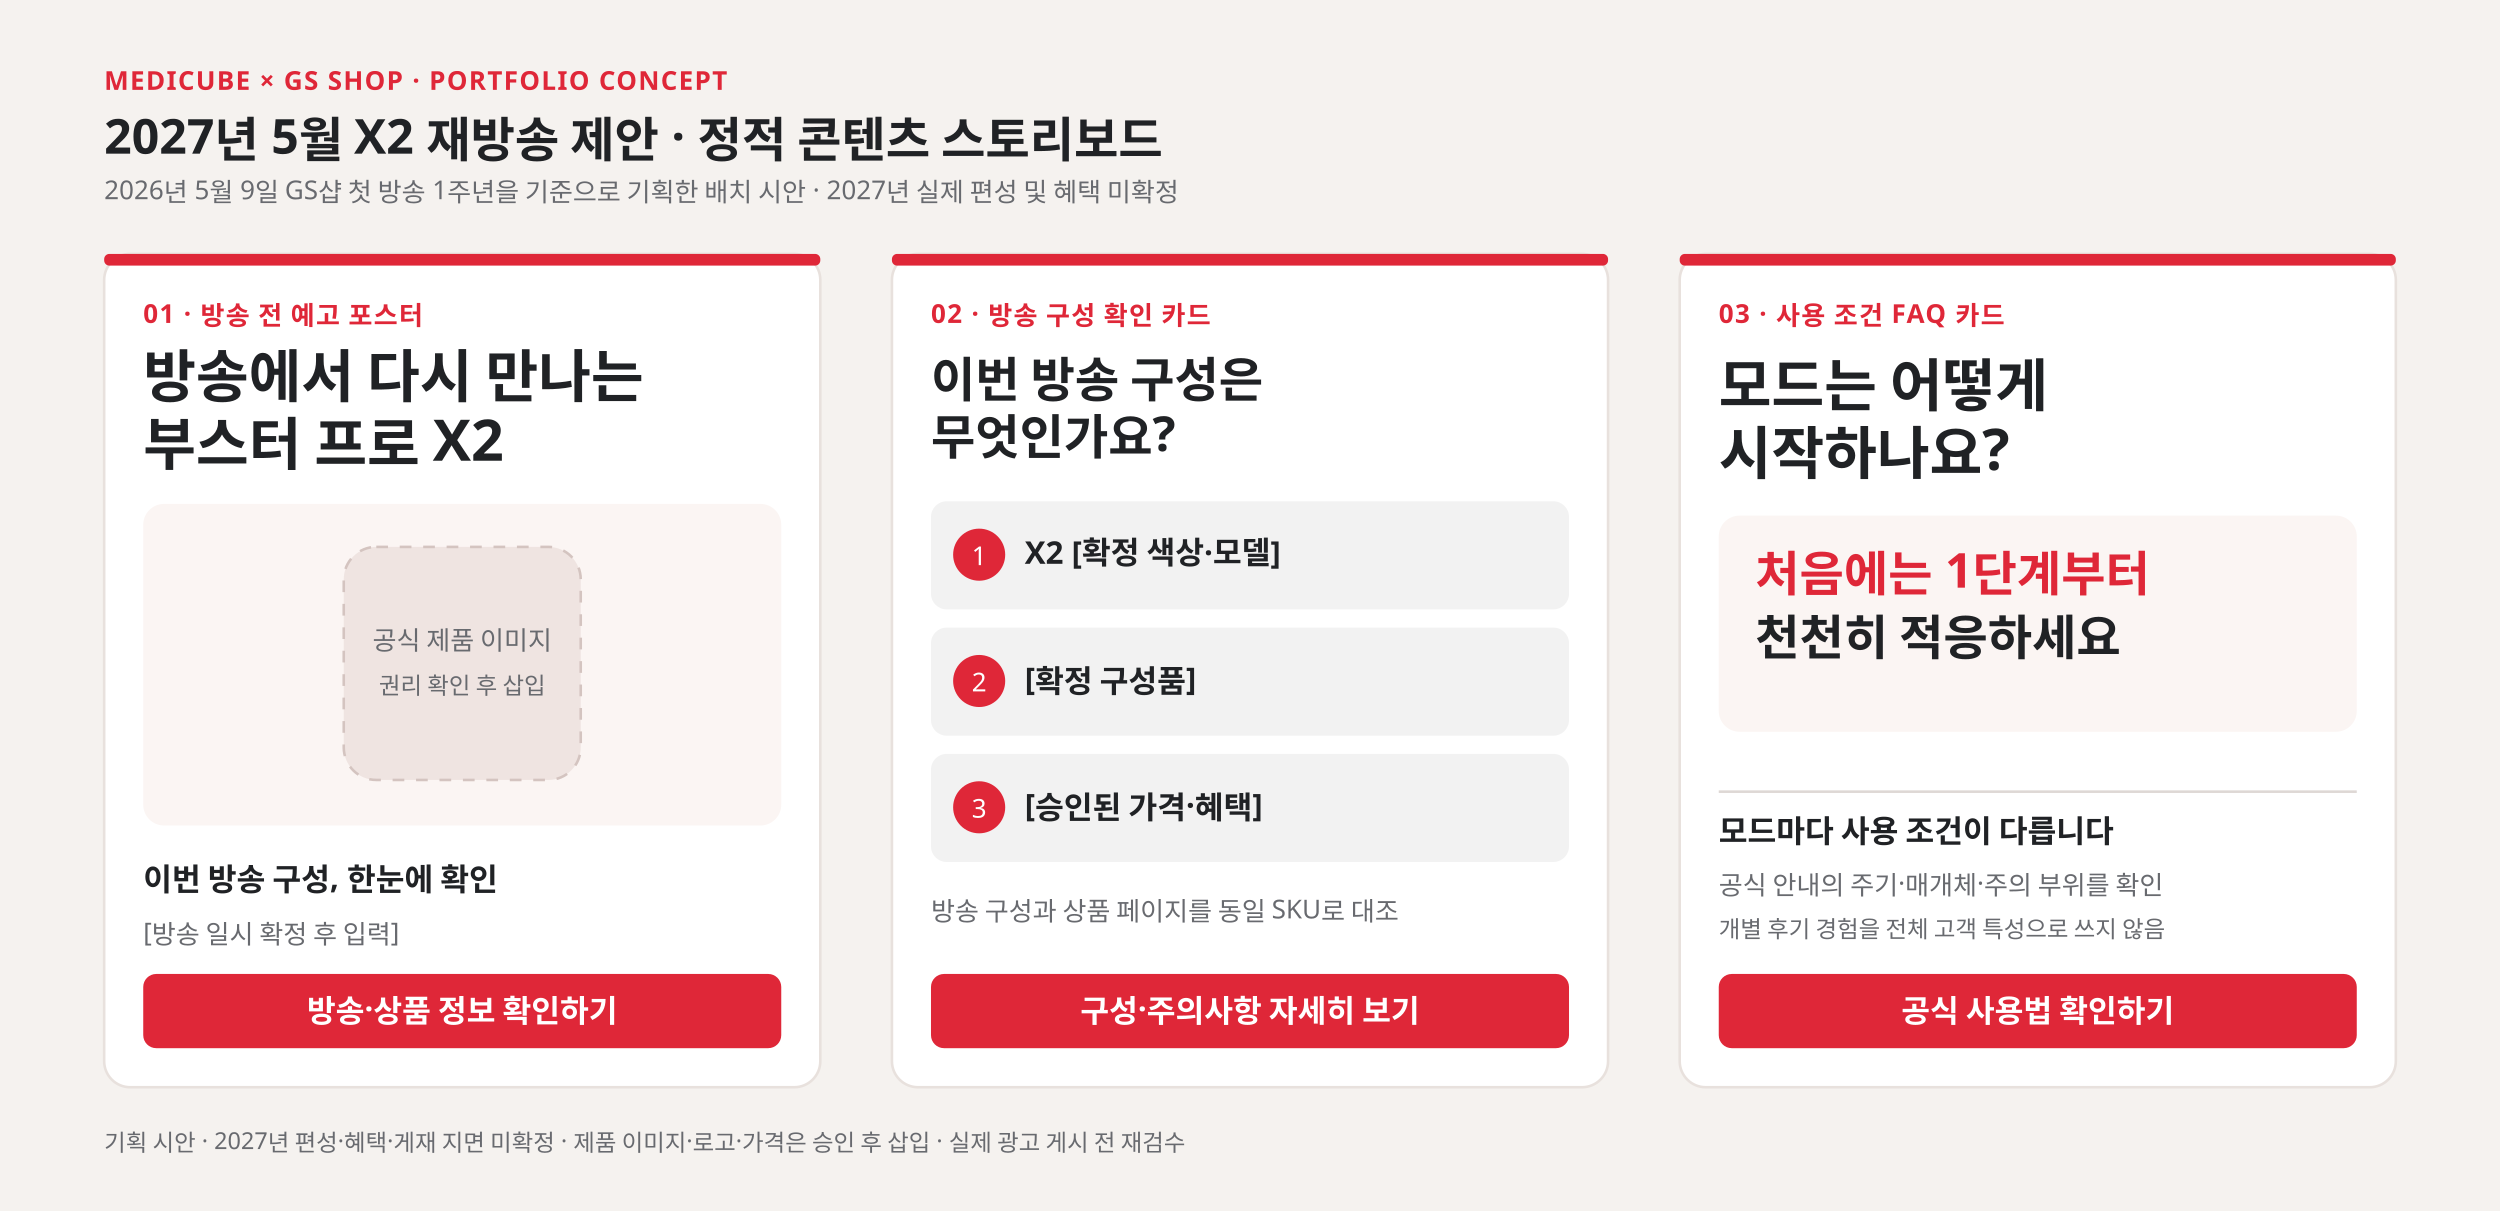
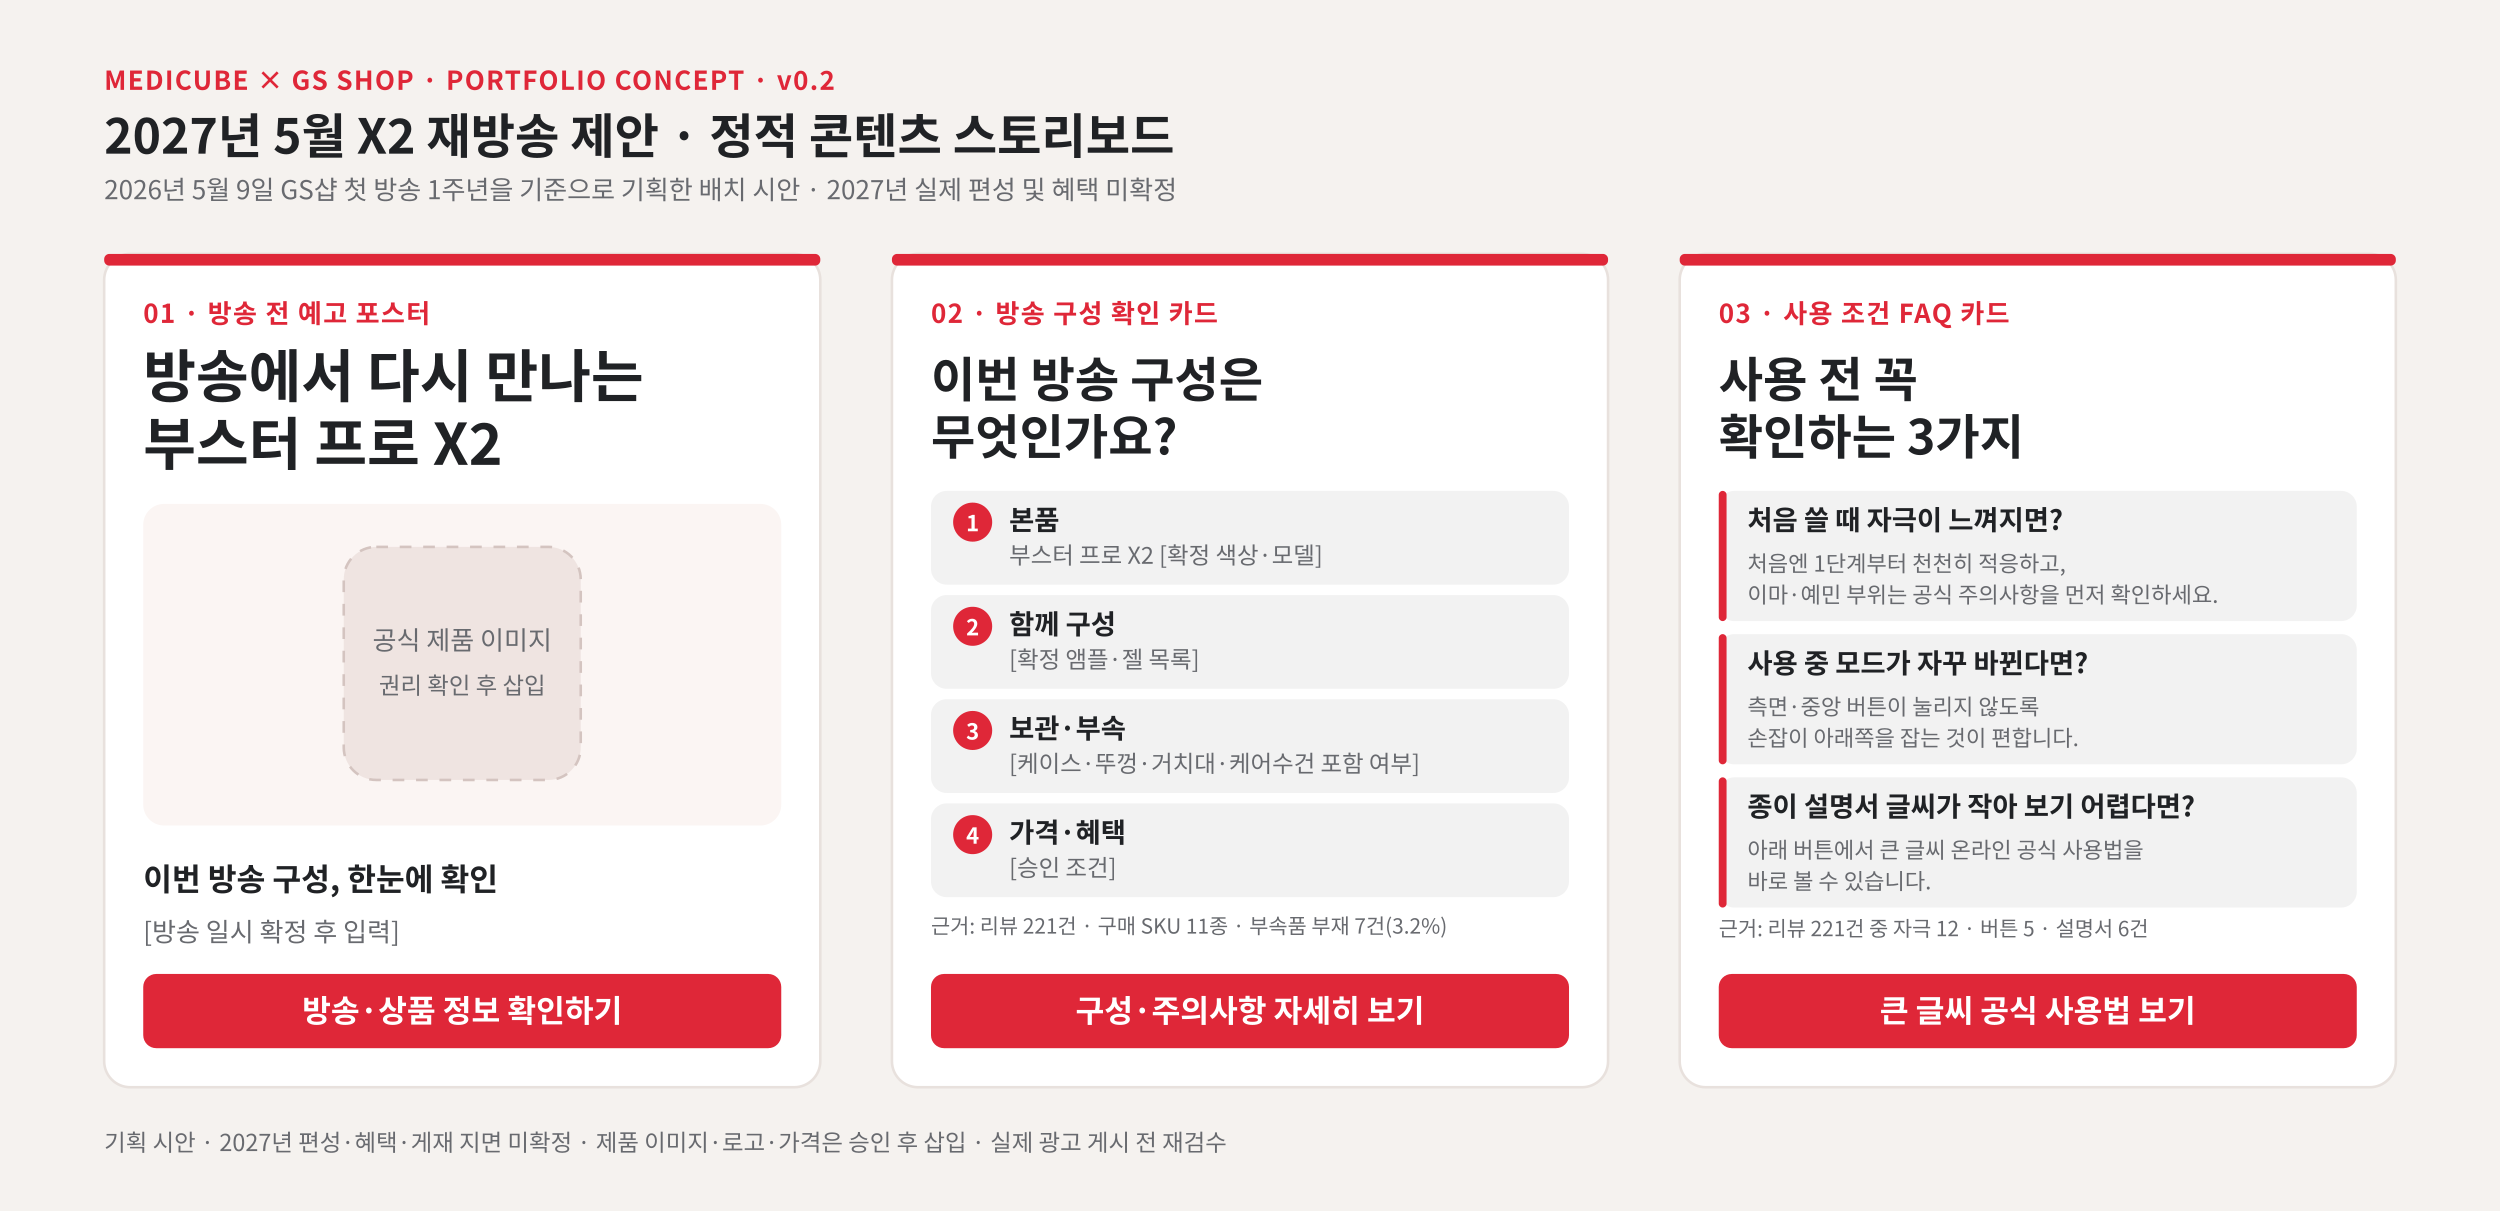
- <svg xmlns="http://www.w3.org/2000/svg" viewBox="0 0 1920 930" role="img" aria-label="GS샵 부스터 프로 X2 2027년 5월 재방송 제안의 정적 콘텐츠 3면 스토리보드">
+ <svg xmlns="http://www.w3.org/2000/svg" viewBox="0 0 1920 930" role="img" aria-label="GS샵 부스터 프로 X2 2027년 5월 재방송 제안의 정적 콘텐츠 3면 스토리보드 v0.2">
  <defs>
    <style>
-       .bg{fill:#f5f2ef}.panel{fill:#fff;stroke:#e8e1dd;stroke-width:2}.red{fill:#df2738}.ink{fill:#202225}.muted{fill:#686a6f}.line{stroke:#ded8d5;stroke-width:2}.soft{fill:#fbf5f3}.soft2{fill:#f2f2f2}.small{font:500 20px 'Apple SD Gothic Neo','Noto Sans KR',sans-serif}.label{font:700 20px 'Apple SD Gothic Neo','Noto Sans KR',sans-serif;letter-spacing:1px}.body{font:600 24px 'Apple SD Gothic Neo','Noto Sans KR',sans-serif}.title{font:800 37px 'Apple SD Gothic Neo','Noto Sans KR',sans-serif}.big{font:800 44px 'Apple SD Gothic Neo','Noto Sans KR',sans-serif}.note{font:500 18px 'Apple SD Gothic Neo','Noto Sans KR',sans-serif}
+       .bg{fill:#f5f2ef}.panel{fill:#fff;stroke:#e8e1dd;stroke-width:2}.red{fill:#df2738}.ink{fill:#202225}.muted{fill:#686a6f}.line{stroke:#ded8d5;stroke-width:2}.soft{fill:#fbf5f3}.soft2{fill:#f2f2f2}
+       text{font-family:'Apple SD Gothic Neo','Noto Sans CJK KR','Noto Sans KR','Malgun Gothic',sans-serif}
+       .small{font-size:20px;font-weight:500}.label{font-size:20px;font-weight:700;letter-spacing:1px}.body{font-size:24px;font-weight:600}.title{font-size:37px;font-weight:800}.big{font-size:44px;font-weight:800}.note{font-size:18px;font-weight:500}.note17{font-size:17px;font-weight:500}.q{font-size:21px;font-weight:700}.tiny{font-size:16px;font-weight:500}.num{font-size:17px;font-weight:800}
    </style>
  </defs>
  <rect width="1920" height="930" class="bg" />
-   <text x="80" y="69" class="label red">MEDICUBE × GS SHOP · PORTFOLIO CONCEPT</text>
+   <text x="80" y="69" class="label red">MEDICUBE × GS SHOP · PORTFOLIO CONCEPT · v0.2</text>
  <text x="80" y="118" class="title ink">2027년 5월 X2 재방송 제안 · 정적 콘텐츠 스토리보드</text>
  <text x="80" y="153" class="small muted">2026년 5월 9일 GS샵 첫 방송 1주년을 기준으로 기획한 배치 시안 · 2027년 실제 편성 및 혜택 미확정</text>
  <g transform="translate(80 195)">
    <rect width="550" height="640" rx="20" class="panel" />
    <rect width="550" height="9" rx="4" class="red" />
    <text x="30" y="53" class="label red">01 · 방송 전 예고 포스터</text>
    <text x="30" y="110" class="big ink">방송에서 다시 만나는</text>
    <text x="30" y="162" class="big ink">부스터 프로 X2</text>
    <rect x="30" y="192" width="490" height="247" rx="16" class="soft" />
    <rect x="184" y="225" width="182" height="179" rx="25" fill="#efe4e1" stroke="#d4c4c0" stroke-dasharray="9 9" stroke-width="2" />
    <text x="275" y="304" text-anchor="middle" class="small muted">공식 제품 이미지</text>
    <text x="275" y="338" text-anchor="middle" class="note muted">권리 확인 후 삽입</text>
    <text x="30" y="489" class="body ink">이번 방송 구성, 한눈에 확인</text>
    <text x="30" y="528" class="small muted">[방송 일시 확정 후 입력]</text>
    <rect x="30" y="553" width="490" height="57" rx="10" class="red" />
    <text x="275" y="590" text-anchor="middle" class="body" fill="#fff">방송·상품 정보 확인하기</text>
  </g>
  <g transform="translate(685 195)">
    <rect width="550" height="640" rx="20" class="panel" />
    <rect width="550" height="9" rx="4" class="red" />
    <text x="30" y="53" class="label red">02 · 방송 구성 확인 카드</text>
    <text x="30" y="110" class="title ink">이번 방송 구성은</text>
    <text x="30" y="154" class="title ink">무엇인가요?</text>
-     <rect x="30" y="190" width="490" height="83" rx="12" class="soft2" />
-     <circle cx="67" cy="231" r="20" class="red" />
-     <text x="67" y="239" text-anchor="middle" class="small" fill="#fff">1</text>
-     <text x="102" y="238" class="body ink">X2 [확정 색상·모델]</text>
-     <rect x="30" y="287" width="490" height="83" rx="12" class="soft2" />
-     <circle cx="67" cy="328" r="20" class="red" />
-     <text x="67" y="336" text-anchor="middle" class="small" fill="#fff">2</text>
-     <text x="102" y="335" class="body ink">[확정 구성품]</text>
-     <rect x="30" y="384" width="490" height="83" rx="12" class="soft2" />
-     <circle cx="67" cy="425" r="20" class="red" />
-     <text x="67" y="433" text-anchor="middle" class="small" fill="#fff">3</text>
-     <text x="102" y="432" class="body ink">[승인된 가격·혜택]</text>
-     <text x="30" y="512" class="small muted">방송 구성과 상품 페이지를 동일 SKU로 대조</text>
+     <rect x="30" y="182" width="490" height="72" rx="12" class="soft2" />
+     <circle cx="62" cy="206" r="15" class="red" />
+     <text x="62" y="213" text-anchor="middle" class="num" fill="#fff">1</text>
+     <text x="90" y="212" class="q ink">본품</text>
+     <text x="90" y="238" class="note muted">부스터 프로 X2 [확정 색상·모델]</text>
+     <rect x="30" y="262" width="490" height="72" rx="12" class="soft2" />
+     <circle cx="62" cy="286" r="15" class="red" />
+     <text x="62" y="293" text-anchor="middle" class="num" fill="#fff">2</text>
+     <text x="90" y="292" class="q ink">함께 구성</text>
+     <text x="90" y="318" class="note muted">[확정 앰플·젤 목록]</text>
+     <rect x="30" y="342" width="490" height="72" rx="12" class="soft2" />
+     <circle cx="62" cy="366" r="15" class="red" />
+     <text x="62" y="373" text-anchor="middle" class="num" fill="#fff">3</text>
+     <text x="90" y="372" class="q ink">보관·부속</text>
+     <text x="90" y="398" class="note muted">[케이스·뚜껑·거치대·케어수건 포함 여부]</text>
+     <rect x="30" y="422" width="490" height="72" rx="12" class="soft2" />
+     <circle cx="62" cy="446" r="15" class="red" />
+     <text x="62" y="453" text-anchor="middle" class="num" fill="#fff">4</text>
+     <text x="90" y="452" class="q ink">가격·혜택</text>
+     <text x="90" y="478" class="note muted">[승인 조건]</text>
+     <text x="30" y="522" class="tiny muted">근거: 리뷰 221건 · 구매 SKU 11종 · 부속품 부재 7건(3.2%)</text>
    <rect x="30" y="553" width="490" height="57" rx="10" class="red" />
    <text x="275" y="590" text-anchor="middle" class="body" fill="#fff">구성·주의사항 자세히 보기</text>
  </g>
  <g transform="translate(1290 195)">
    <rect width="550" height="640" rx="20" class="panel" />
    <rect width="550" height="9" rx="4" class="red" />
    <text x="30" y="53" class="label red">03 · 사용 조건 FAQ 카드</text>
-     <text x="30" y="117" class="big ink">모드는 어떻게</text>
-     <text x="30" y="169" class="big ink">시작하나요?</text>
-     <rect x="30" y="201" width="490" height="166" rx="16" class="soft" />
-     <text x="58" y="259" class="title red">처음에는 1단계부터</text>
-     <text x="58" y="308" class="title ink">천천히 적응하세요</text>
-     <path d="M30 413 H520" class="line" />
-     <text x="30" y="452" class="body ink">모드마다 사용 조건이 다릅니다</text>
-     <text x="30" y="492" class="small muted">공식 안내의 주기·매개체·주의 부위를 확인</text>
-     <text x="30" y="525" class="note muted">개별 후기 경험을 전체 고객 특성으로 쓰지 않음</text>
+     <text x="30" y="110" class="title ink">사용 전 꼭</text>
+     <text x="30" y="154" class="title ink">확인하는 3가지</text>
+     <rect x="30" y="182" width="490" height="100" rx="12" class="soft2" />
+     <rect x="30" y="182" width="6" height="100" rx="3" class="red" />
+     <text x="52" y="212" class="q ink">처음 쓸 때 자극이 느껴지면?</text>
+     <text x="52" y="244" class="note17 muted">처음엔 1단계부터 천천히 적응하고,</text>
+     <text x="52" y="268" class="note17 muted">이마·예민 부위는 공식 주의사항을 먼저 확인하세요.</text>
+     <rect x="30" y="292" width="490" height="100" rx="12" class="soft2" />
+     <rect x="30" y="292" width="6" height="100" rx="3" class="red" />
+     <text x="52" y="322" class="q ink">사용 중 모드가 자꾸 바뀐다면?</text>
+     <text x="52" y="354" class="note17 muted">측면·중앙 버튼이 눌리지 않도록</text>
+     <text x="52" y="378" class="note17 muted">손잡이 아래쪽을 잡는 것이 편합니다.</text>
+     <rect x="30" y="402" width="490" height="100" rx="12" class="soft2" />
+     <rect x="30" y="402" width="6" height="100" rx="3" class="red" />
+     <text x="52" y="432" class="q ink">종이 설명서 글씨가 작아 보기 어렵다면?</text>
+     <text x="52" y="464" class="note17 muted">아래 버튼에서 큰 글씨 온라인 공식 사용법을</text>
+     <text x="52" y="488" class="note17 muted">바로 볼 수 있습니다.</text>
+     <text x="30" y="524" class="tiny muted">근거: 리뷰 221건 중 자극 12 · 버튼 5 · 설명서 6건</text>
    <rect x="30" y="553" width="490" height="57" rx="10" class="red" />
-     <text x="275" y="590" text-anchor="middle" class="body" fill="#fff">공식 사용법 확인하기</text>
+     <text x="275" y="590" text-anchor="middle" class="body" fill="#fff">큰 글씨 공식 사용법 보기</text>
  </g>
  <text x="80" y="884" class="note muted">기획 시안 · 2027년 편성·혜택·게재 지면 미확정 · 제품 이미지·로고·가격은 승인 후 삽입 · 실제 광고 게시 전 재검수</text>
</svg>
